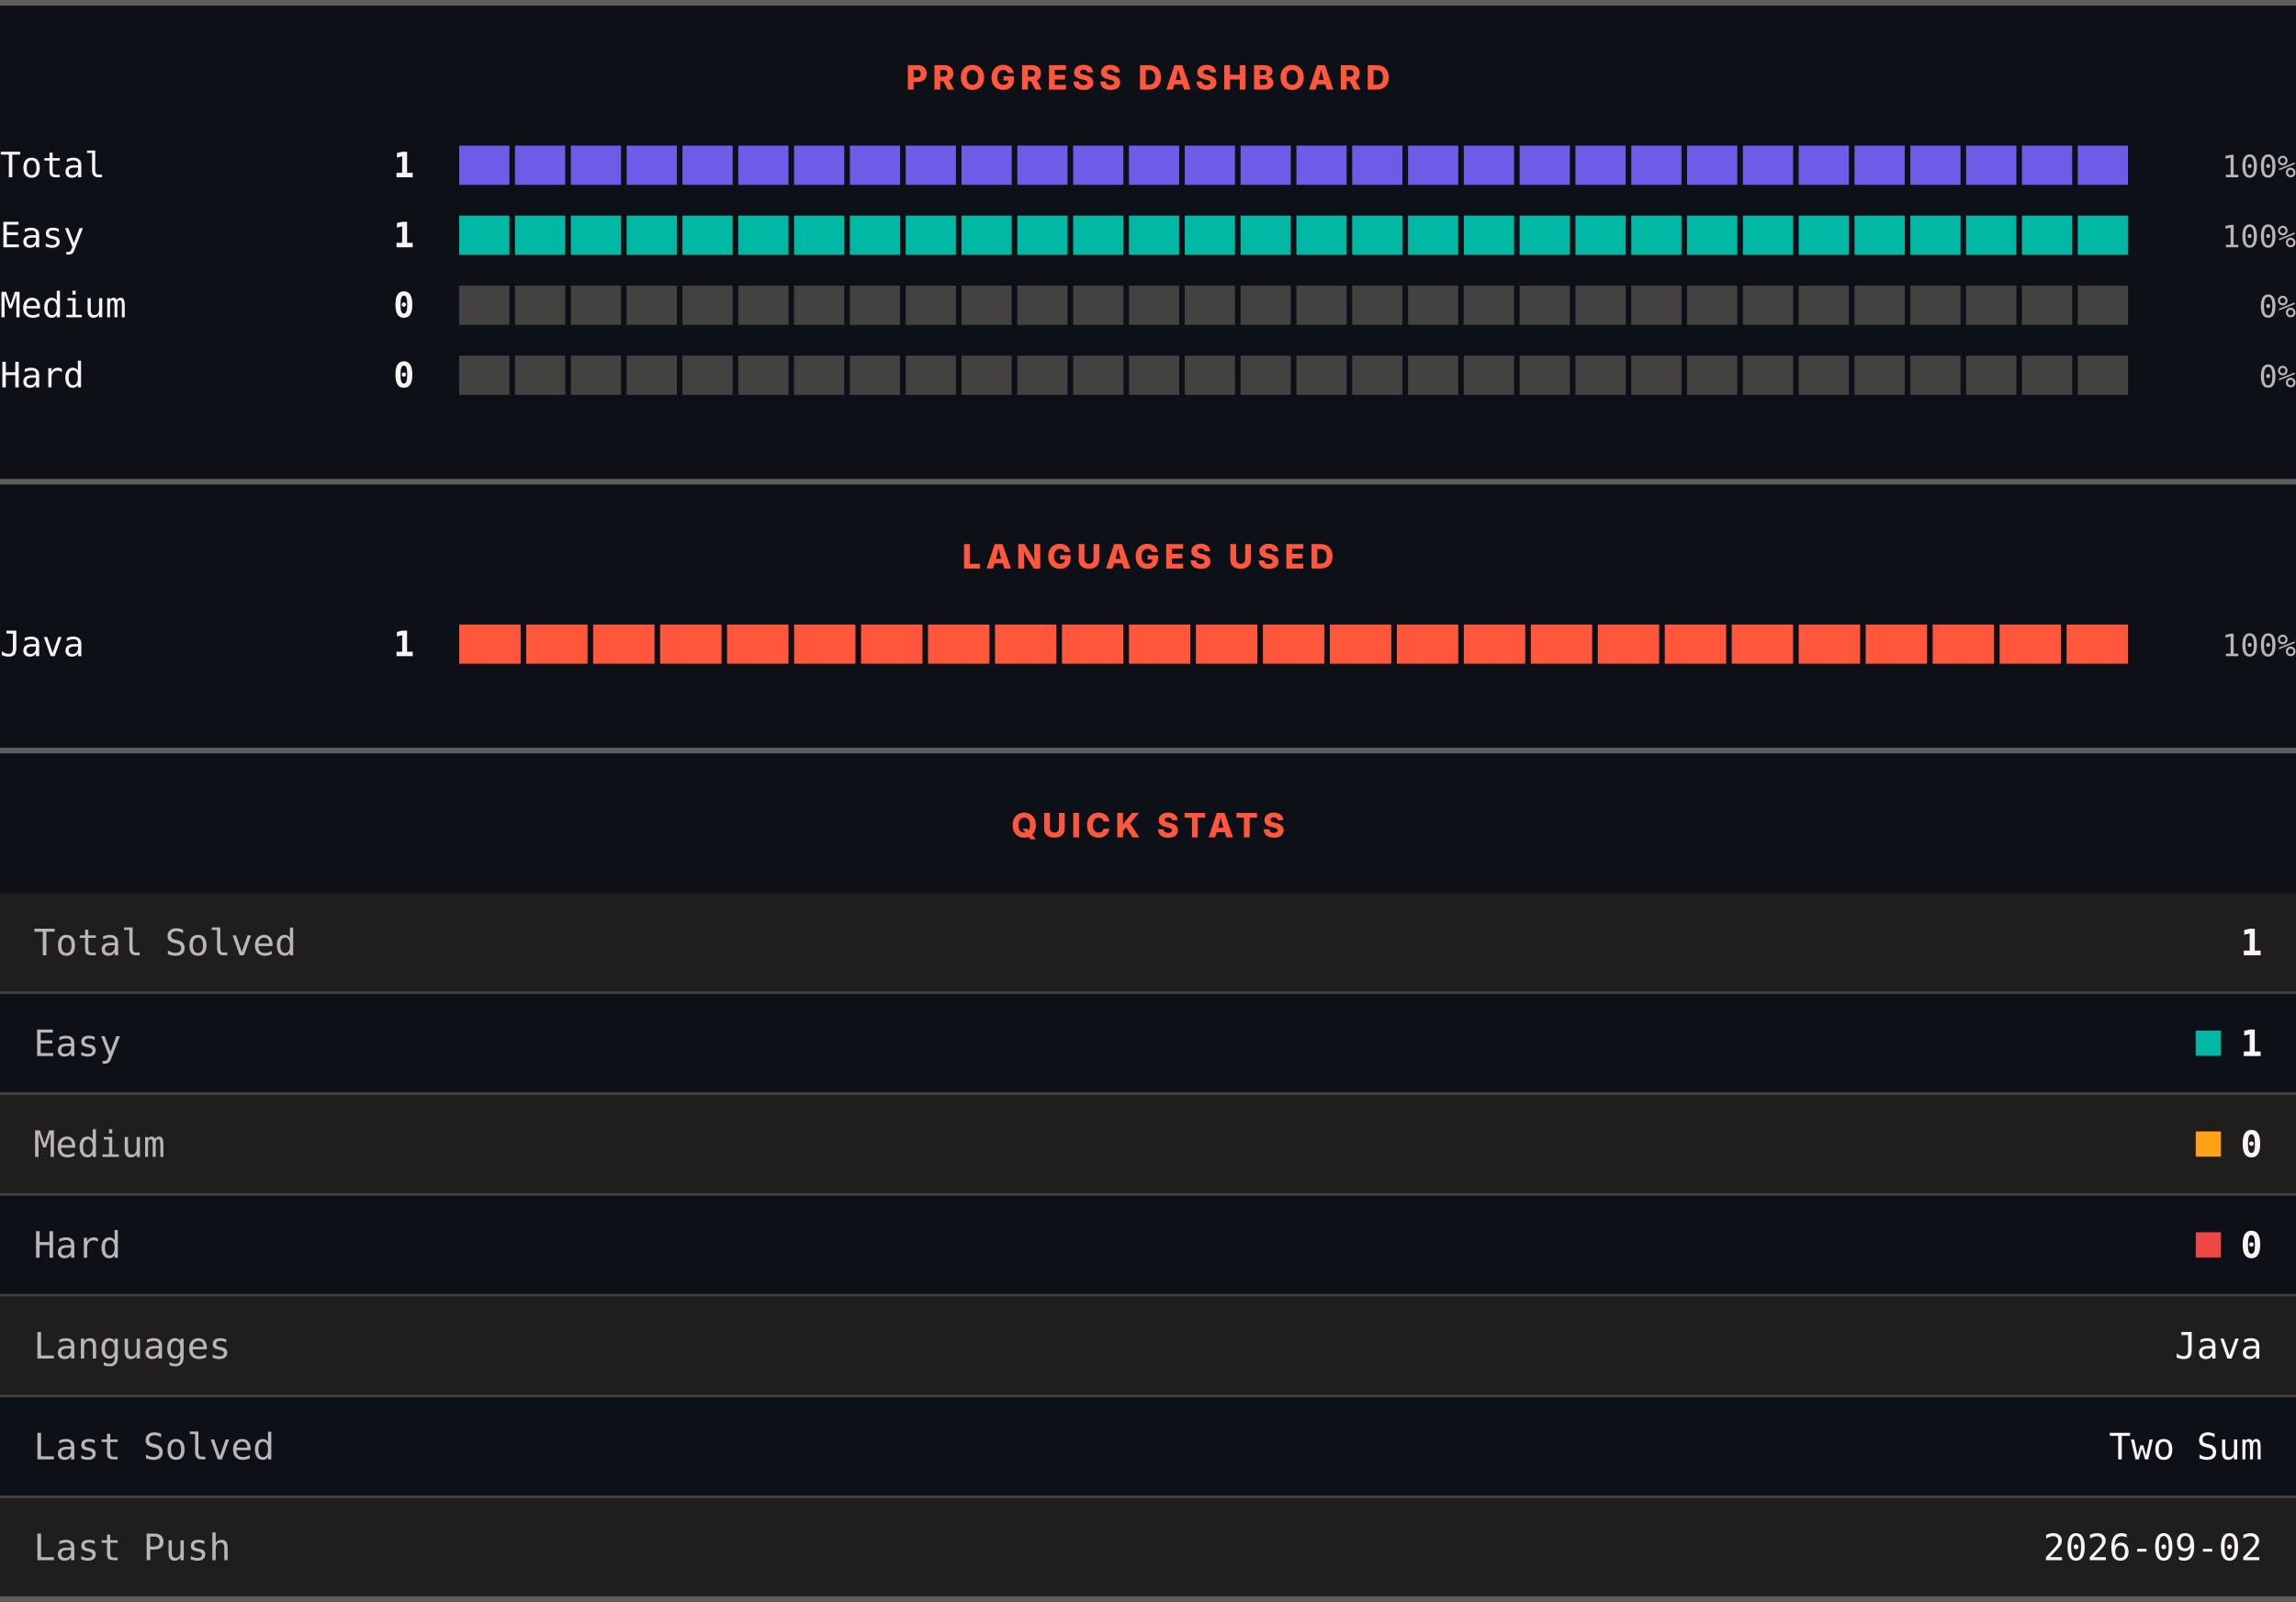
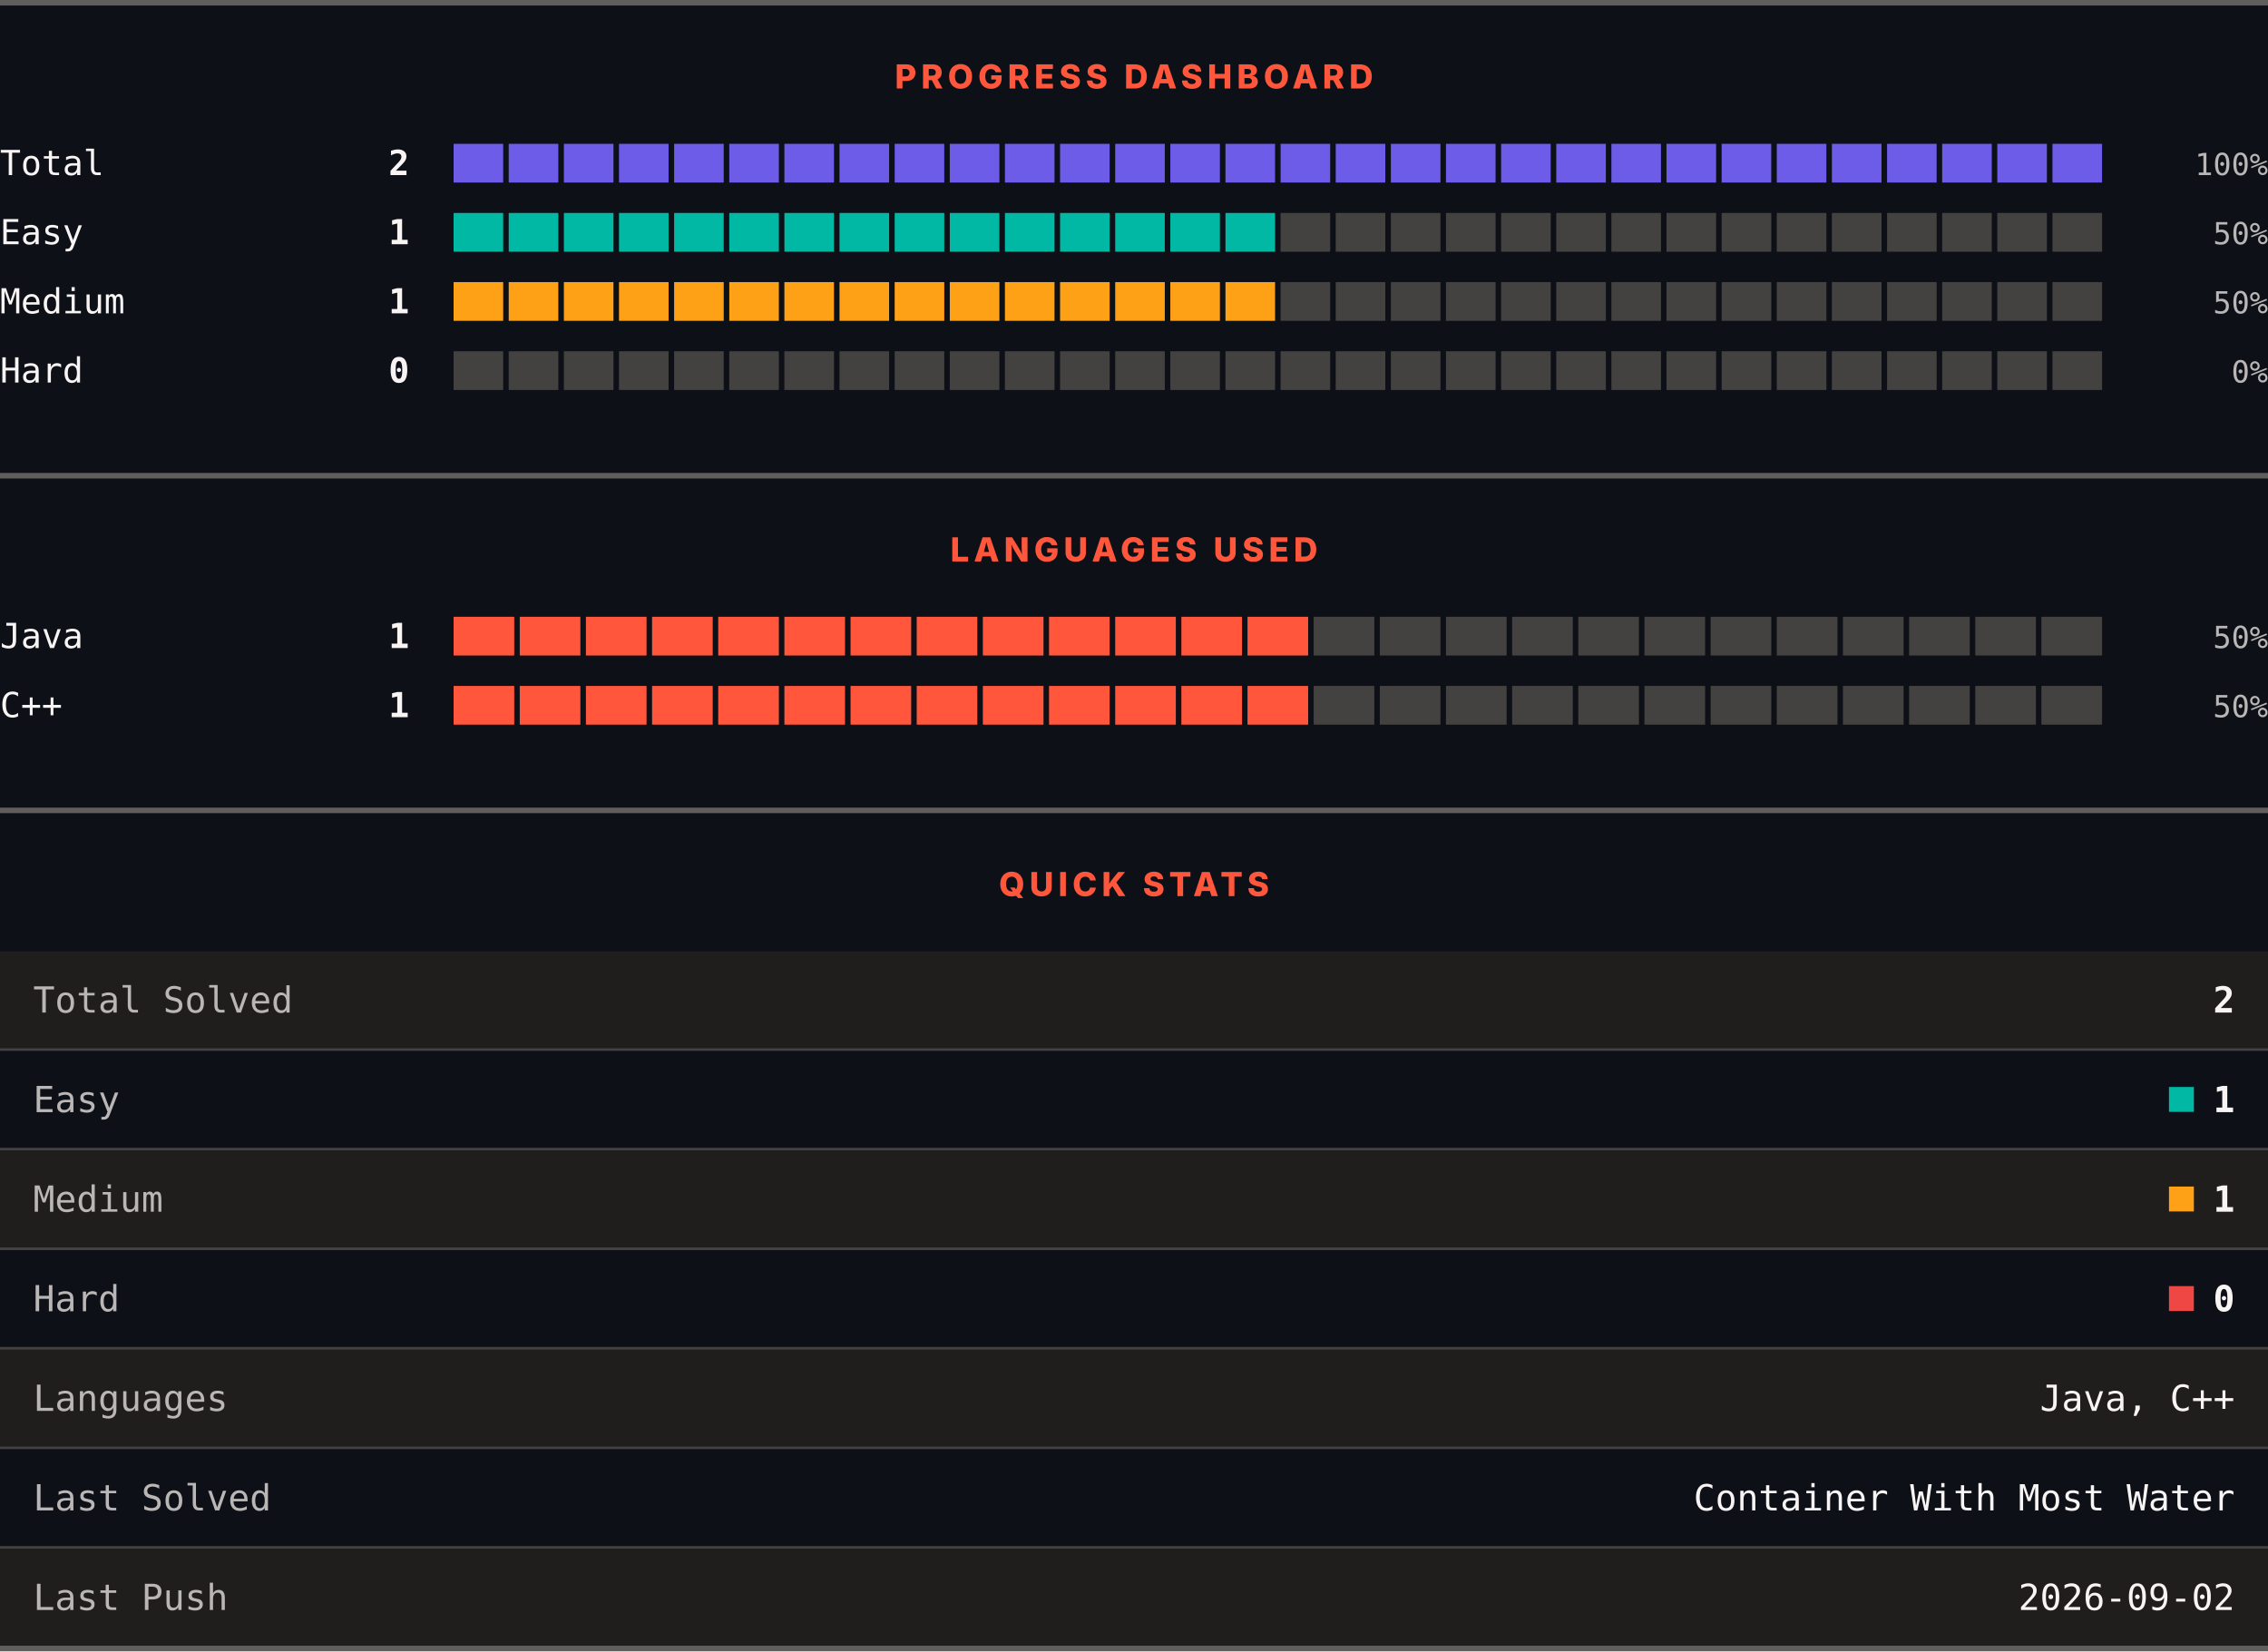
- <svg xmlns="http://www.w3.org/2000/svg" width="820" height="572" viewBox="0 0 820 572" role="img" aria-label="LeetCode progress, languages and quick stats">
-   <rect width="820" height="572" fill="#0d1117" />
+ <svg xmlns="http://www.w3.org/2000/svg" width="820" height="597" viewBox="0 0 820 597" role="img" aria-label="LeetCode progress, languages and quick stats">
+   <rect width="820" height="597" fill="#0d1117" />
  <rect x="0" y="0" width="820" height="2" fill="#605d5d" />
  <text x="410" y="32" text-anchor="middle" font-family="Archivo, system-ui, -apple-system, Segoe UI, sans-serif" font-size="12" font-weight="800" letter-spacing="1.68" fill="#ff563c">PROGRESS DASHBOARD</text>
  <text x="0" y="63.3" font-family="ui-monospace, SFMono-Regular, Menlo, Consolas, monospace" font-size="12.5" fill="#f8f4f4">Total</text>
-   <text x="148" y="63.3" text-anchor="end" font-family="ui-monospace, SFMono-Regular, Menlo, Consolas, monospace" font-size="12.5" font-weight="700" fill="#f8f4f4">1</text>
+   <text x="148" y="63.3" text-anchor="end" font-family="ui-monospace, SFMono-Regular, Menlo, Consolas, monospace" font-size="12.5" font-weight="700" fill="#f8f4f4">2</text>
  <rect x="164.00" y="52" width="17.93" height="14" fill="#6c5ce7" />
  <rect x="183.93" y="52" width="17.93" height="14" fill="#6c5ce7" />
  <rect x="203.87" y="52" width="17.93" height="14" fill="#6c5ce7" />
  <rect x="223.80" y="52" width="17.93" height="14" fill="#6c5ce7" />
  <rect x="243.73" y="52" width="17.93" height="14" fill="#6c5ce7" />
  <rect x="263.67" y="52" width="17.93" height="14" fill="#6c5ce7" />
  <rect x="283.60" y="52" width="17.93" height="14" fill="#6c5ce7" />
  <rect x="303.53" y="52" width="17.93" height="14" fill="#6c5ce7" />
  <rect x="323.47" y="52" width="17.93" height="14" fill="#6c5ce7" />
  <rect x="343.40" y="52" width="17.93" height="14" fill="#6c5ce7" />
  <rect x="363.33" y="52" width="17.93" height="14" fill="#6c5ce7" />
  <rect x="383.27" y="52" width="17.93" height="14" fill="#6c5ce7" />
  <rect x="403.20" y="52" width="17.93" height="14" fill="#6c5ce7" />
  <rect x="423.13" y="52" width="17.93" height="14" fill="#6c5ce7" />
  <rect x="443.07" y="52" width="17.93" height="14" fill="#6c5ce7" />
  <rect x="463.00" y="52" width="17.93" height="14" fill="#6c5ce7" />
  <rect x="482.93" y="52" width="17.93" height="14" fill="#6c5ce7" />
  <rect x="502.87" y="52" width="17.93" height="14" fill="#6c5ce7" />
  <rect x="522.80" y="52" width="17.93" height="14" fill="#6c5ce7" />
  <rect x="542.73" y="52" width="17.93" height="14" fill="#6c5ce7" />
  <rect x="562.67" y="52" width="17.93" height="14" fill="#6c5ce7" />
  <rect x="582.60" y="52" width="17.93" height="14" fill="#6c5ce7" />
  <rect x="602.53" y="52" width="17.93" height="14" fill="#6c5ce7" />
  <rect x="622.47" y="52" width="17.93" height="14" fill="#6c5ce7" />
  <rect x="642.40" y="52" width="17.93" height="14" fill="#6c5ce7" />
  <rect x="662.33" y="52" width="17.93" height="14" fill="#6c5ce7" />
  <rect x="682.27" y="52" width="17.93" height="14" fill="#6c5ce7" />
  <rect x="702.20" y="52" width="17.93" height="14" fill="#6c5ce7" />
  <rect x="722.13" y="52" width="17.93" height="14" fill="#6c5ce7" />
  <rect x="742.07" y="52" width="17.93" height="14" fill="#6c5ce7" />
  <text x="820" y="63.3" text-anchor="end" font-family="ui-monospace, SFMono-Regular, Menlo, Consolas, monospace" font-size="11" fill="#bab6b6">100%</text>
  <text x="0" y="88.3" font-family="ui-monospace, SFMono-Regular, Menlo, Consolas, monospace" font-size="12.5" fill="#f8f4f4">Easy</text>
  <text x="148" y="88.3" text-anchor="end" font-family="ui-monospace, SFMono-Regular, Menlo, Consolas, monospace" font-size="12.5" font-weight="700" fill="#f8f4f4">1</text>
  <rect x="164.00" y="77" width="17.93" height="14" fill="#00b8a3" />
  <rect x="183.93" y="77" width="17.93" height="14" fill="#00b8a3" />
  <rect x="203.87" y="77" width="17.93" height="14" fill="#00b8a3" />
  <rect x="223.80" y="77" width="17.93" height="14" fill="#00b8a3" />
  <rect x="243.73" y="77" width="17.93" height="14" fill="#00b8a3" />
  <rect x="263.67" y="77" width="17.93" height="14" fill="#00b8a3" />
  <rect x="283.60" y="77" width="17.93" height="14" fill="#00b8a3" />
  <rect x="303.53" y="77" width="17.93" height="14" fill="#00b8a3" />
  <rect x="323.47" y="77" width="17.93" height="14" fill="#00b8a3" />
  <rect x="343.40" y="77" width="17.93" height="14" fill="#00b8a3" />
  <rect x="363.33" y="77" width="17.93" height="14" fill="#00b8a3" />
  <rect x="383.27" y="77" width="17.93" height="14" fill="#00b8a3" />
  <rect x="403.20" y="77" width="17.93" height="14" fill="#00b8a3" />
  <rect x="423.13" y="77" width="17.93" height="14" fill="#00b8a3" />
  <rect x="443.07" y="77" width="17.93" height="14" fill="#00b8a3" />
-   <rect x="463.00" y="77" width="17.93" height="14" fill="#00b8a3" />
-   <rect x="482.93" y="77" width="17.93" height="14" fill="#00b8a3" />
-   <rect x="502.87" y="77" width="17.93" height="14" fill="#00b8a3" />
-   <rect x="522.80" y="77" width="17.93" height="14" fill="#00b8a3" />
-   <rect x="542.73" y="77" width="17.93" height="14" fill="#00b8a3" />
-   <rect x="562.67" y="77" width="17.93" height="14" fill="#00b8a3" />
-   <rect x="582.60" y="77" width="17.93" height="14" fill="#00b8a3" />
-   <rect x="602.53" y="77" width="17.93" height="14" fill="#00b8a3" />
-   <rect x="622.47" y="77" width="17.93" height="14" fill="#00b8a3" />
-   <rect x="642.40" y="77" width="17.93" height="14" fill="#00b8a3" />
-   <rect x="662.33" y="77" width="17.93" height="14" fill="#00b8a3" />
-   <rect x="682.27" y="77" width="17.93" height="14" fill="#00b8a3" />
-   <rect x="702.20" y="77" width="17.93" height="14" fill="#00b8a3" />
-   <rect x="722.13" y="77" width="17.93" height="14" fill="#00b8a3" />
-   <rect x="742.07" y="77" width="17.93" height="14" fill="#00b8a3" />
-   <text x="820" y="88.3" text-anchor="end" font-family="ui-monospace, SFMono-Regular, Menlo, Consolas, monospace" font-size="11" fill="#bab6b6">100%</text>
+   <rect x="463.00" y="77" width="17.93" height="14" fill="#444141" />
+   <rect x="482.93" y="77" width="17.93" height="14" fill="#444141" />
+   <rect x="502.87" y="77" width="17.93" height="14" fill="#444141" />
+   <rect x="522.80" y="77" width="17.93" height="14" fill="#444141" />
+   <rect x="542.73" y="77" width="17.93" height="14" fill="#444141" />
+   <rect x="562.67" y="77" width="17.93" height="14" fill="#444141" />
+   <rect x="582.60" y="77" width="17.93" height="14" fill="#444141" />
+   <rect x="602.53" y="77" width="17.93" height="14" fill="#444141" />
+   <rect x="622.47" y="77" width="17.93" height="14" fill="#444141" />
+   <rect x="642.40" y="77" width="17.93" height="14" fill="#444141" />
+   <rect x="662.33" y="77" width="17.93" height="14" fill="#444141" />
+   <rect x="682.27" y="77" width="17.93" height="14" fill="#444141" />
+   <rect x="702.20" y="77" width="17.93" height="14" fill="#444141" />
+   <rect x="722.13" y="77" width="17.93" height="14" fill="#444141" />
+   <rect x="742.07" y="77" width="17.93" height="14" fill="#444141" />
+   <text x="820" y="88.3" text-anchor="end" font-family="ui-monospace, SFMono-Regular, Menlo, Consolas, monospace" font-size="11" fill="#bab6b6">50%</text>
  <text x="0" y="113.3" font-family="ui-monospace, SFMono-Regular, Menlo, Consolas, monospace" font-size="12.5" fill="#f8f4f4">Medium</text>
-   <text x="148" y="113.3" text-anchor="end" font-family="ui-monospace, SFMono-Regular, Menlo, Consolas, monospace" font-size="12.5" font-weight="700" fill="#f8f4f4">0</text>
-   <rect x="164.00" y="102" width="17.93" height="14" fill="#444141" />
-   <rect x="183.93" y="102" width="17.93" height="14" fill="#444141" />
-   <rect x="203.87" y="102" width="17.93" height="14" fill="#444141" />
-   <rect x="223.80" y="102" width="17.93" height="14" fill="#444141" />
-   <rect x="243.73" y="102" width="17.93" height="14" fill="#444141" />
-   <rect x="263.67" y="102" width="17.93" height="14" fill="#444141" />
-   <rect x="283.60" y="102" width="17.93" height="14" fill="#444141" />
-   <rect x="303.53" y="102" width="17.93" height="14" fill="#444141" />
-   <rect x="323.47" y="102" width="17.93" height="14" fill="#444141" />
-   <rect x="343.40" y="102" width="17.93" height="14" fill="#444141" />
-   <rect x="363.33" y="102" width="17.93" height="14" fill="#444141" />
-   <rect x="383.27" y="102" width="17.93" height="14" fill="#444141" />
-   <rect x="403.20" y="102" width="17.93" height="14" fill="#444141" />
-   <rect x="423.13" y="102" width="17.93" height="14" fill="#444141" />
-   <rect x="443.07" y="102" width="17.93" height="14" fill="#444141" />
+   <text x="148" y="113.3" text-anchor="end" font-family="ui-monospace, SFMono-Regular, Menlo, Consolas, monospace" font-size="12.5" font-weight="700" fill="#f8f4f4">1</text>
+   <rect x="164.00" y="102" width="17.93" height="14" fill="#ffa116" />
+   <rect x="183.93" y="102" width="17.93" height="14" fill="#ffa116" />
+   <rect x="203.87" y="102" width="17.93" height="14" fill="#ffa116" />
+   <rect x="223.80" y="102" width="17.93" height="14" fill="#ffa116" />
+   <rect x="243.73" y="102" width="17.93" height="14" fill="#ffa116" />
+   <rect x="263.67" y="102" width="17.93" height="14" fill="#ffa116" />
+   <rect x="283.60" y="102" width="17.93" height="14" fill="#ffa116" />
+   <rect x="303.53" y="102" width="17.93" height="14" fill="#ffa116" />
+   <rect x="323.47" y="102" width="17.93" height="14" fill="#ffa116" />
+   <rect x="343.40" y="102" width="17.93" height="14" fill="#ffa116" />
+   <rect x="363.33" y="102" width="17.93" height="14" fill="#ffa116" />
+   <rect x="383.27" y="102" width="17.93" height="14" fill="#ffa116" />
+   <rect x="403.20" y="102" width="17.93" height="14" fill="#ffa116" />
+   <rect x="423.13" y="102" width="17.93" height="14" fill="#ffa116" />
+   <rect x="443.07" y="102" width="17.93" height="14" fill="#ffa116" />
  <rect x="463.00" y="102" width="17.93" height="14" fill="#444141" />
  <rect x="482.93" y="102" width="17.93" height="14" fill="#444141" />
  <rect x="502.87" y="102" width="17.93" height="14" fill="#444141" />
  <rect x="522.80" y="102" width="17.93" height="14" fill="#444141" />
  <rect x="542.73" y="102" width="17.93" height="14" fill="#444141" />
  <rect x="562.67" y="102" width="17.93" height="14" fill="#444141" />
  <rect x="582.60" y="102" width="17.93" height="14" fill="#444141" />
  <rect x="602.53" y="102" width="17.93" height="14" fill="#444141" />
  <rect x="622.47" y="102" width="17.93" height="14" fill="#444141" />
  <rect x="642.40" y="102" width="17.93" height="14" fill="#444141" />
  <rect x="662.33" y="102" width="17.93" height="14" fill="#444141" />
  <rect x="682.27" y="102" width="17.93" height="14" fill="#444141" />
  <rect x="702.20" y="102" width="17.93" height="14" fill="#444141" />
  <rect x="722.13" y="102" width="17.93" height="14" fill="#444141" />
  <rect x="742.07" y="102" width="17.93" height="14" fill="#444141" />
-   <text x="820" y="113.3" text-anchor="end" font-family="ui-monospace, SFMono-Regular, Menlo, Consolas, monospace" font-size="11" fill="#bab6b6">0%</text>
+   <text x="820" y="113.3" text-anchor="end" font-family="ui-monospace, SFMono-Regular, Menlo, Consolas, monospace" font-size="11" fill="#bab6b6">50%</text>
  <text x="0" y="138.3" font-family="ui-monospace, SFMono-Regular, Menlo, Consolas, monospace" font-size="12.5" fill="#f8f4f4">Hard</text>
  <text x="148" y="138.3" text-anchor="end" font-family="ui-monospace, SFMono-Regular, Menlo, Consolas, monospace" font-size="12.5" font-weight="700" fill="#f8f4f4">0</text>
  <rect x="164.00" y="127" width="17.93" height="14" fill="#444141" />
  <rect x="183.93" y="127" width="17.93" height="14" fill="#444141" />
  <rect x="203.87" y="127" width="17.93" height="14" fill="#444141" />
  <rect x="223.80" y="127" width="17.93" height="14" fill="#444141" />
  <rect x="243.73" y="127" width="17.93" height="14" fill="#444141" />
  <rect x="263.67" y="127" width="17.93" height="14" fill="#444141" />
  <rect x="283.60" y="127" width="17.93" height="14" fill="#444141" />
  <rect x="303.53" y="127" width="17.93" height="14" fill="#444141" />
  <rect x="323.47" y="127" width="17.93" height="14" fill="#444141" />
  <rect x="343.40" y="127" width="17.93" height="14" fill="#444141" />
  <rect x="363.33" y="127" width="17.93" height="14" fill="#444141" />
  <rect x="383.27" y="127" width="17.93" height="14" fill="#444141" />
  <rect x="403.20" y="127" width="17.93" height="14" fill="#444141" />
  <rect x="423.13" y="127" width="17.93" height="14" fill="#444141" />
  <rect x="443.07" y="127" width="17.93" height="14" fill="#444141" />
  <rect x="463.00" y="127" width="17.93" height="14" fill="#444141" />
  <rect x="482.93" y="127" width="17.93" height="14" fill="#444141" />
  <rect x="502.87" y="127" width="17.93" height="14" fill="#444141" />
  <rect x="522.80" y="127" width="17.93" height="14" fill="#444141" />
  <rect x="542.73" y="127" width="17.93" height="14" fill="#444141" />
  <rect x="562.67" y="127" width="17.93" height="14" fill="#444141" />
  <rect x="582.60" y="127" width="17.93" height="14" fill="#444141" />
  <rect x="602.53" y="127" width="17.93" height="14" fill="#444141" />
  <rect x="622.47" y="127" width="17.93" height="14" fill="#444141" />
  <rect x="642.40" y="127" width="17.93" height="14" fill="#444141" />
  <rect x="662.33" y="127" width="17.93" height="14" fill="#444141" />
  <rect x="682.27" y="127" width="17.93" height="14" fill="#444141" />
  <rect x="702.20" y="127" width="17.93" height="14" fill="#444141" />
  <rect x="722.13" y="127" width="17.93" height="14" fill="#444141" />
  <rect x="742.07" y="127" width="17.93" height="14" fill="#444141" />
  <text x="820" y="138.3" text-anchor="end" font-family="ui-monospace, SFMono-Regular, Menlo, Consolas, monospace" font-size="11" fill="#bab6b6">0%</text>
  <rect x="0" y="171" width="820" height="2" fill="#605d5d" />
  <text x="410" y="203" text-anchor="middle" font-family="Archivo, system-ui, -apple-system, Segoe UI, sans-serif" font-size="12" font-weight="800" letter-spacing="1.68" fill="#ff563c">LANGUAGES USED</text>
  <text x="0" y="234.3" font-family="ui-monospace, SFMono-Regular, Menlo, Consolas, monospace" font-size="12.5" fill="#f8f4f4">Java</text>
  <text x="148" y="234.3" text-anchor="end" font-family="ui-monospace, SFMono-Regular, Menlo, Consolas, monospace" font-size="12.5" font-weight="700" fill="#f8f4f4">1</text>
  <rect x="164.00" y="223" width="21.92" height="14" fill="#ff563c" />
  <rect x="187.92" y="223" width="21.92" height="14" fill="#ff563c" />
  <rect x="211.84" y="223" width="21.92" height="14" fill="#ff563c" />
  <rect x="235.76" y="223" width="21.92" height="14" fill="#ff563c" />
  <rect x="259.68" y="223" width="21.92" height="14" fill="#ff563c" />
  <rect x="283.60" y="223" width="21.92" height="14" fill="#ff563c" />
  <rect x="307.52" y="223" width="21.92" height="14" fill="#ff563c" />
  <rect x="331.44" y="223" width="21.92" height="14" fill="#ff563c" />
  <rect x="355.36" y="223" width="21.92" height="14" fill="#ff563c" />
  <rect x="379.28" y="223" width="21.92" height="14" fill="#ff563c" />
  <rect x="403.20" y="223" width="21.92" height="14" fill="#ff563c" />
  <rect x="427.12" y="223" width="21.92" height="14" fill="#ff563c" />
  <rect x="451.04" y="223" width="21.92" height="14" fill="#ff563c" />
-   <rect x="474.96" y="223" width="21.92" height="14" fill="#ff563c" />
-   <rect x="498.88" y="223" width="21.92" height="14" fill="#ff563c" />
-   <rect x="522.80" y="223" width="21.92" height="14" fill="#ff563c" />
-   <rect x="546.72" y="223" width="21.92" height="14" fill="#ff563c" />
-   <rect x="570.64" y="223" width="21.92" height="14" fill="#ff563c" />
-   <rect x="594.56" y="223" width="21.92" height="14" fill="#ff563c" />
-   <rect x="618.48" y="223" width="21.92" height="14" fill="#ff563c" />
-   <rect x="642.40" y="223" width="21.92" height="14" fill="#ff563c" />
-   <rect x="666.32" y="223" width="21.92" height="14" fill="#ff563c" />
-   <rect x="690.24" y="223" width="21.92" height="14" fill="#ff563c" />
-   <rect x="714.16" y="223" width="21.92" height="14" fill="#ff563c" />
-   <rect x="738.08" y="223" width="21.92" height="14" fill="#ff563c" />
-   <text x="820" y="234.3" text-anchor="end" font-family="ui-monospace, SFMono-Regular, Menlo, Consolas, monospace" font-size="11" fill="#bab6b6">100%</text>
-   <rect x="0" y="267" width="820" height="2" fill="#605d5d" />
-   <text x="410" y="299" text-anchor="middle" font-family="Archivo, system-ui, -apple-system, Segoe UI, sans-serif" font-size="12" font-weight="800" letter-spacing="1.68" fill="#ff563c">QUICK STATS</text>
-   <rect x="0" y="319" width="820" height="35" fill="#201e1d" />
-   <text x="12" y="341.1" font-family="ui-monospace, SFMono-Regular, Menlo, Consolas, monospace" font-size="13" fill="#bab6b6">Total Solved</text>
-   <text x="808" y="341.1" text-anchor="end" font-family="ui-monospace, SFMono-Regular, Menlo, Consolas, monospace" font-size="13" font-weight="700" fill="#f8f4f4">1</text>
-   <rect x="0" y="354" width="820" height="1" fill="#444141" />
-   <rect x="0" y="355" width="820" height="35" fill="#0d1117" />
-   <text x="12" y="377.1" font-family="ui-monospace, SFMono-Regular, Menlo, Consolas, monospace" font-size="13" fill="#bab6b6">Easy</text>
-   <rect x="784.2" y="368" width="9" height="9" fill="#00b8a3" />
-   <text x="808" y="377.1" text-anchor="end" font-family="ui-monospace, SFMono-Regular, Menlo, Consolas, monospace" font-size="13" font-weight="700" fill="#f8f4f4">1</text>
-   <rect x="0" y="390" width="820" height="1" fill="#444141" />
-   <rect x="0" y="391" width="820" height="35" fill="#201e1d" />
-   <text x="12" y="413.1" font-family="ui-monospace, SFMono-Regular, Menlo, Consolas, monospace" font-size="13" fill="#bab6b6">Medium</text>
-   <rect x="784.2" y="404" width="9" height="9" fill="#ffa116" />
-   <text x="808" y="413.1" text-anchor="end" font-family="ui-monospace, SFMono-Regular, Menlo, Consolas, monospace" font-size="13" font-weight="700" fill="#f8f4f4">0</text>
-   <rect x="0" y="426" width="820" height="1" fill="#444141" />
-   <rect x="0" y="427" width="820" height="35" fill="#0d1117" />
-   <text x="12" y="449.1" font-family="ui-monospace, SFMono-Regular, Menlo, Consolas, monospace" font-size="13" fill="#bab6b6">Hard</text>
-   <rect x="784.2" y="440" width="9" height="9" fill="#ef4743" />
-   <text x="808" y="449.1" text-anchor="end" font-family="ui-monospace, SFMono-Regular, Menlo, Consolas, monospace" font-size="13" font-weight="700" fill="#f8f4f4">0</text>
-   <rect x="0" y="462" width="820" height="1" fill="#444141" />
-   <rect x="0" y="463" width="820" height="35" fill="#201e1d" />
-   <text x="12" y="485.1" font-family="ui-monospace, SFMono-Regular, Menlo, Consolas, monospace" font-size="13" fill="#bab6b6">Languages</text>
-   <text x="808" y="485.1" text-anchor="end" font-family="ui-monospace, SFMono-Regular, Menlo, Consolas, monospace" font-size="13" fill="#f8f4f4">Java</text>
-   <rect x="0" y="498" width="820" height="1" fill="#444141" />
-   <rect x="0" y="499" width="820" height="35" fill="#0d1117" />
-   <text x="12" y="521.1" font-family="ui-monospace, SFMono-Regular, Menlo, Consolas, monospace" font-size="13" fill="#bab6b6">Last Solved</text>
-   <text x="808" y="521.1" text-anchor="end" font-family="ui-monospace, SFMono-Regular, Menlo, Consolas, monospace" font-size="13" fill="#f8f4f4">Two Sum</text>
-   <rect x="0" y="534" width="820" height="1" fill="#444141" />
-   <rect x="0" y="535" width="820" height="35" fill="#201e1d" />
-   <text x="12" y="557.1" font-family="ui-monospace, SFMono-Regular, Menlo, Consolas, monospace" font-size="13" fill="#bab6b6">Last Push</text>
-   <text x="808" y="557.1" text-anchor="end" font-family="ui-monospace, SFMono-Regular, Menlo, Consolas, monospace" font-size="13" fill="#f8f4f4">2026-09-02</text>
-   <rect x="0" y="570" width="820" height="2" fill="#605d5d" />
+   <rect x="474.96" y="223" width="21.92" height="14" fill="#444141" />
+   <rect x="498.88" y="223" width="21.92" height="14" fill="#444141" />
+   <rect x="522.80" y="223" width="21.92" height="14" fill="#444141" />
+   <rect x="546.72" y="223" width="21.92" height="14" fill="#444141" />
+   <rect x="570.64" y="223" width="21.92" height="14" fill="#444141" />
+   <rect x="594.56" y="223" width="21.92" height="14" fill="#444141" />
+   <rect x="618.48" y="223" width="21.92" height="14" fill="#444141" />
+   <rect x="642.40" y="223" width="21.92" height="14" fill="#444141" />
+   <rect x="666.32" y="223" width="21.92" height="14" fill="#444141" />
+   <rect x="690.24" y="223" width="21.92" height="14" fill="#444141" />
+   <rect x="714.16" y="223" width="21.92" height="14" fill="#444141" />
+   <rect x="738.08" y="223" width="21.92" height="14" fill="#444141" />
+   <text x="820" y="234.3" text-anchor="end" font-family="ui-monospace, SFMono-Regular, Menlo, Consolas, monospace" font-size="11" fill="#bab6b6">50%</text>
+   <text x="0" y="259.3" font-family="ui-monospace, SFMono-Regular, Menlo, Consolas, monospace" font-size="12.5" fill="#f8f4f4">C++</text>
+   <text x="148" y="259.3" text-anchor="end" font-family="ui-monospace, SFMono-Regular, Menlo, Consolas, monospace" font-size="12.5" font-weight="700" fill="#f8f4f4">1</text>
+   <rect x="164.00" y="248" width="21.92" height="14" fill="#ff563c" />
+   <rect x="187.92" y="248" width="21.92" height="14" fill="#ff563c" />
+   <rect x="211.84" y="248" width="21.92" height="14" fill="#ff563c" />
+   <rect x="235.76" y="248" width="21.92" height="14" fill="#ff563c" />
+   <rect x="259.68" y="248" width="21.92" height="14" fill="#ff563c" />
+   <rect x="283.60" y="248" width="21.92" height="14" fill="#ff563c" />
+   <rect x="307.52" y="248" width="21.92" height="14" fill="#ff563c" />
+   <rect x="331.44" y="248" width="21.92" height="14" fill="#ff563c" />
+   <rect x="355.36" y="248" width="21.92" height="14" fill="#ff563c" />
+   <rect x="379.28" y="248" width="21.92" height="14" fill="#ff563c" />
+   <rect x="403.20" y="248" width="21.92" height="14" fill="#ff563c" />
+   <rect x="427.12" y="248" width="21.92" height="14" fill="#ff563c" />
+   <rect x="451.04" y="248" width="21.92" height="14" fill="#ff563c" />
+   <rect x="474.96" y="248" width="21.92" height="14" fill="#444141" />
+   <rect x="498.88" y="248" width="21.92" height="14" fill="#444141" />
+   <rect x="522.80" y="248" width="21.92" height="14" fill="#444141" />
+   <rect x="546.72" y="248" width="21.92" height="14" fill="#444141" />
+   <rect x="570.64" y="248" width="21.92" height="14" fill="#444141" />
+   <rect x="594.56" y="248" width="21.92" height="14" fill="#444141" />
+   <rect x="618.48" y="248" width="21.92" height="14" fill="#444141" />
+   <rect x="642.40" y="248" width="21.92" height="14" fill="#444141" />
+   <rect x="666.32" y="248" width="21.92" height="14" fill="#444141" />
+   <rect x="690.24" y="248" width="21.92" height="14" fill="#444141" />
+   <rect x="714.16" y="248" width="21.92" height="14" fill="#444141" />
+   <rect x="738.08" y="248" width="21.92" height="14" fill="#444141" />
+   <text x="820" y="259.3" text-anchor="end" font-family="ui-monospace, SFMono-Regular, Menlo, Consolas, monospace" font-size="11" fill="#bab6b6">50%</text>
+   <rect x="0" y="292" width="820" height="2" fill="#605d5d" />
+   <text x="410" y="324" text-anchor="middle" font-family="Archivo, system-ui, -apple-system, Segoe UI, sans-serif" font-size="12" font-weight="800" letter-spacing="1.68" fill="#ff563c">QUICK STATS</text>
+   <rect x="0" y="344" width="820" height="35" fill="#201e1d" />
+   <text x="12" y="366.1" font-family="ui-monospace, SFMono-Regular, Menlo, Consolas, monospace" font-size="13" fill="#bab6b6">Total Solved</text>
+   <text x="808" y="366.1" text-anchor="end" font-family="ui-monospace, SFMono-Regular, Menlo, Consolas, monospace" font-size="13" font-weight="700" fill="#f8f4f4">2</text>
+   <rect x="0" y="379" width="820" height="1" fill="#444141" />
+   <rect x="0" y="380" width="820" height="35" fill="#0d1117" />
+   <text x="12" y="402.1" font-family="ui-monospace, SFMono-Regular, Menlo, Consolas, monospace" font-size="13" fill="#bab6b6">Easy</text>
+   <rect x="784.2" y="393" width="9" height="9" fill="#00b8a3" />
+   <text x="808" y="402.1" text-anchor="end" font-family="ui-monospace, SFMono-Regular, Menlo, Consolas, monospace" font-size="13" font-weight="700" fill="#f8f4f4">1</text>
+   <rect x="0" y="415" width="820" height="1" fill="#444141" />
+   <rect x="0" y="416" width="820" height="35" fill="#201e1d" />
+   <text x="12" y="438.1" font-family="ui-monospace, SFMono-Regular, Menlo, Consolas, monospace" font-size="13" fill="#bab6b6">Medium</text>
+   <rect x="784.2" y="429" width="9" height="9" fill="#ffa116" />
+   <text x="808" y="438.1" text-anchor="end" font-family="ui-monospace, SFMono-Regular, Menlo, Consolas, monospace" font-size="13" font-weight="700" fill="#f8f4f4">1</text>
+   <rect x="0" y="451" width="820" height="1" fill="#444141" />
+   <rect x="0" y="452" width="820" height="35" fill="#0d1117" />
+   <text x="12" y="474.1" font-family="ui-monospace, SFMono-Regular, Menlo, Consolas, monospace" font-size="13" fill="#bab6b6">Hard</text>
+   <rect x="784.2" y="465" width="9" height="9" fill="#ef4743" />
+   <text x="808" y="474.1" text-anchor="end" font-family="ui-monospace, SFMono-Regular, Menlo, Consolas, monospace" font-size="13" font-weight="700" fill="#f8f4f4">0</text>
+   <rect x="0" y="487" width="820" height="1" fill="#444141" />
+   <rect x="0" y="488" width="820" height="35" fill="#201e1d" />
+   <text x="12" y="510.1" font-family="ui-monospace, SFMono-Regular, Menlo, Consolas, monospace" font-size="13" fill="#bab6b6">Languages</text>
+   <text x="808" y="510.1" text-anchor="end" font-family="ui-monospace, SFMono-Regular, Menlo, Consolas, monospace" font-size="13" fill="#f8f4f4">Java, C++</text>
+   <rect x="0" y="523" width="820" height="1" fill="#444141" />
+   <rect x="0" y="524" width="820" height="35" fill="#0d1117" />
+   <text x="12" y="546.1" font-family="ui-monospace, SFMono-Regular, Menlo, Consolas, monospace" font-size="13" fill="#bab6b6">Last Solved</text>
+   <text x="808" y="546.1" text-anchor="end" font-family="ui-monospace, SFMono-Regular, Menlo, Consolas, monospace" font-size="13" fill="#f8f4f4">Container With Most Water</text>
+   <rect x="0" y="559" width="820" height="1" fill="#444141" />
+   <rect x="0" y="560" width="820" height="35" fill="#201e1d" />
+   <text x="12" y="582.1" font-family="ui-monospace, SFMono-Regular, Menlo, Consolas, monospace" font-size="13" fill="#bab6b6">Last Push</text>
+   <text x="808" y="582.1" text-anchor="end" font-family="ui-monospace, SFMono-Regular, Menlo, Consolas, monospace" font-size="13" fill="#f8f4f4">2026-09-02</text>
+   <rect x="0" y="595" width="820" height="2" fill="#605d5d" />
</svg>
